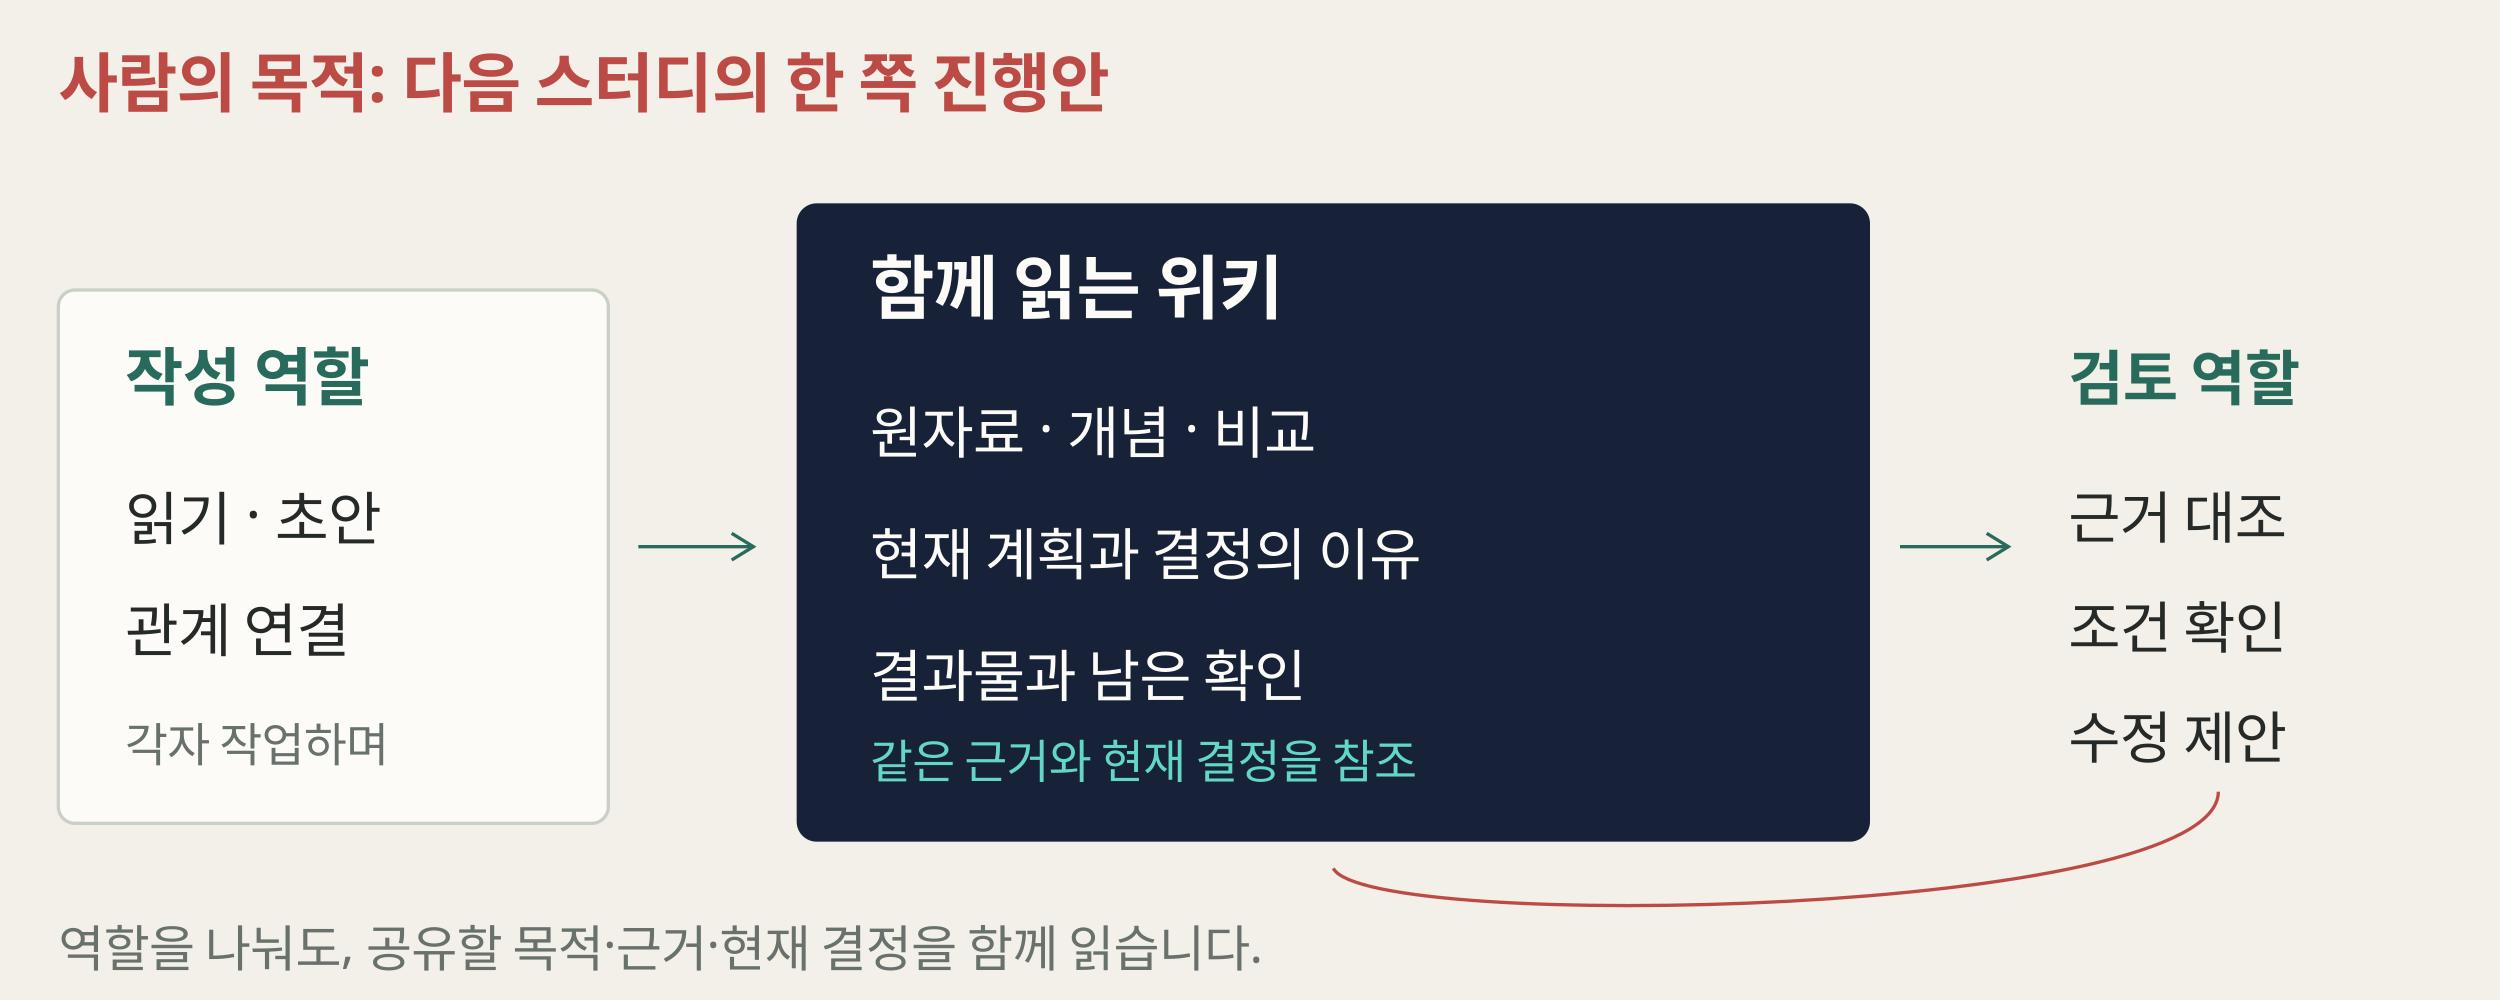
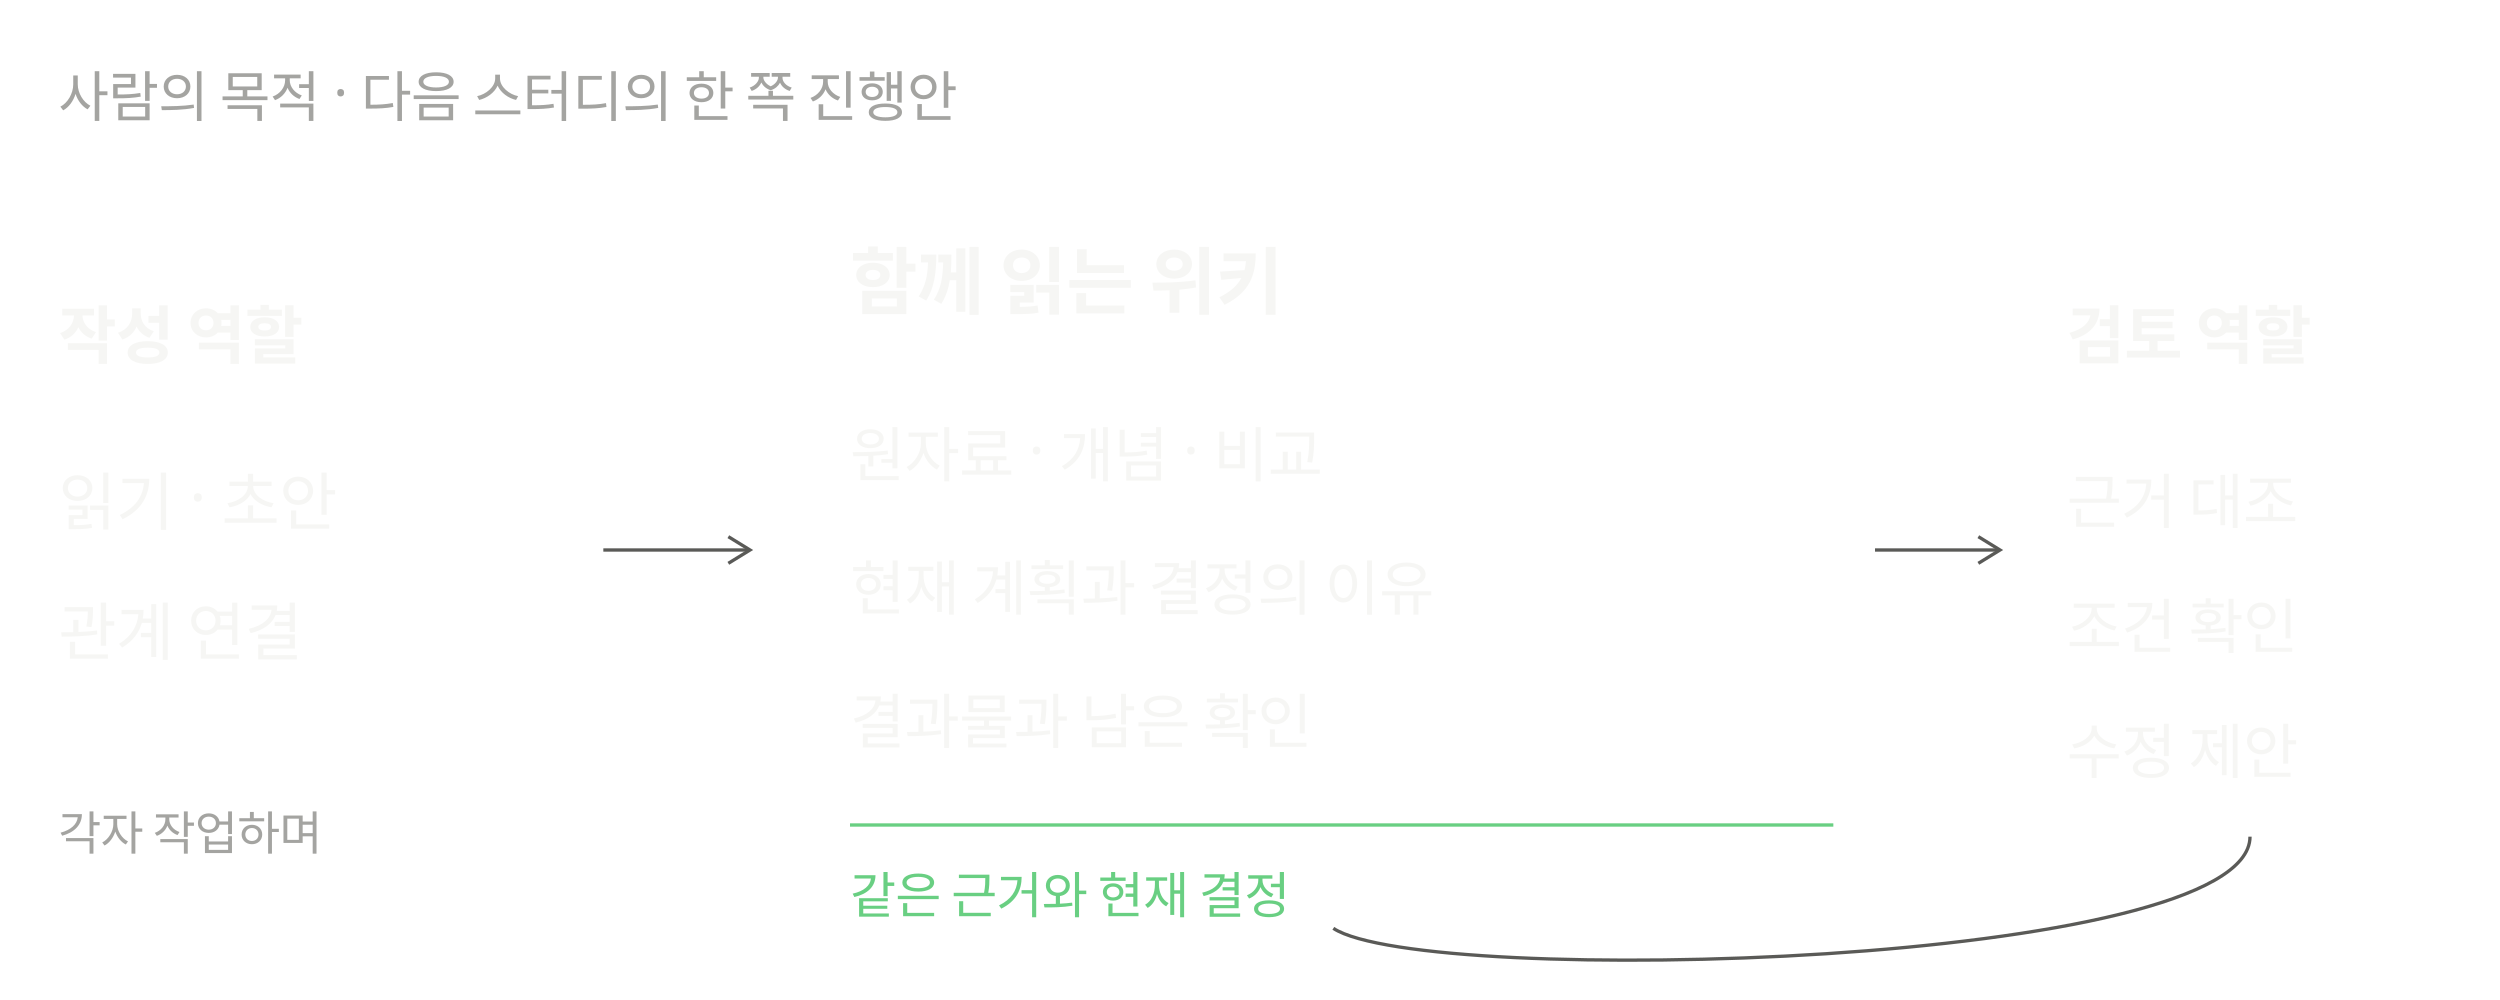
- <svg xmlns="http://www.w3.org/2000/svg" width="1500" height="600" viewBox="0 0 1500 600" role="img" aria-labelledby="title desc">
-   <rect width="1500" height="600" fill="#F2F0E8" />
+ <svg xmlns="http://www.w3.org/2000/svg" width="1500" height="600" viewBox="0 0 1500 600" style="background:#080808" role="img" aria-labelledby="title desc">
  <g font-family="'Noto Sans KR','Malgun Gothic','Apple SD Gothic Neo',sans-serif" letter-spacing="-.4">
-     <text x="35" y="64" font-size="39" fill="#BD4B45" font-weight="600" text-anchor="start">사람의 목적: 다음 스터디의 한 쪽 진행안</text>
-     <rect x="35" y="174" width="330" height="320" rx="10" fill="#FCFBF7" stroke="#CBD0C6" stroke-width="2" />
-     <text x="75" y="240" font-size="38" fill="#286A5B" font-weight="600" text-anchor="start">작성 역할</text>
-     <text x="75" y="324" font-size="35" fill="#252A28" font-weight="400" text-anchor="start">읽기 · 초안</text>
-     <text x="75" y="391" font-size="35" fill="#252A28" font-weight="400" text-anchor="start">관계 연결</text>
-     <text x="75" y="457" font-size="28" fill="#68716B" font-weight="400" text-anchor="start">각자 작업하며</text>
-     <path d="M383 328L452 328" fill="none" stroke="#286A5B" stroke-width="2" />
-     <path d="M439 320L452 328L439 336" fill="none" stroke="#286A5B" stroke-width="2" />
-     <rect x="478" y="122" width="644" height="383" rx="12" fill="#172238" />
-     <text x="522" y="188" font-size="42" fill="#FCFBF7" font-weight="600" text-anchor="start">함께 읽는 위키</text>
-     <text x="522" y="272" font-size="34" fill="#FCFBF7" font-weight="400" text-anchor="start">원자료 · 개념 · 비교</text>
-     <text x="522" y="345" font-size="34" fill="#FCFBF7" font-weight="400" text-anchor="start">현재 계획과 결정의 이유</text>
-     <text x="522" y="418" font-size="34" fill="#FCFBF7" font-weight="400" text-anchor="start">결과물과 남은 확인</text>
-     <text x="522" y="467" font-size="28" fill="#63D7C5" font-weight="400" text-anchor="start">같은 근거와 현재 결정을 참조</text>
-     <path d="M1140 328L1205 328" fill="none" stroke="#286A5B" stroke-width="2" />
-     <path d="M1192 320L1205 328L1192 336" fill="none" stroke="#286A5B" stroke-width="2" />
-     <text x="1241" y="240" font-size="36" fill="#286A5B" font-weight="600" text-anchor="start">검토 역할</text>
-     <text x="1241" y="323" font-size="34" fill="#252A28" font-weight="400" text-anchor="start">근거 대조</text>
-     <text x="1241" y="389" font-size="34" fill="#252A28" font-weight="400" text-anchor="start">조건 확인</text>
-     <text x="1241" y="455" font-size="34" fill="#252A28" font-weight="400" text-anchor="start">수정 제안</text>
-     <path d="M1331 475C1331 550 820 560 800 521" fill="none" stroke="#BD4B45" stroke-width="2" />
-     <text x="35" y="580" font-size="30" fill="#68716B" font-weight="400" text-anchor="start">역할을 나눠도, 공유할 목적·근거·현재 결정을 함께 읽습니다.</text>
+     <text x="35" y="70" font-size="33" fill="#A4A4A1" font-weight="400" text-anchor="start">사람의 목적 · 다음 스터디의 한 쪽 진행안</text>
+     <text x="35" y="215" font-size="38" fill="#F6F6F4" font-weight="550" text-anchor="start">작성 역할</text>
+     <text x="35" y="315" font-size="38" fill="#F6F6F4" font-weight="400" text-anchor="start">읽기 · 초안</text>
+     <text x="35" y="393" font-size="38" fill="#F6F6F4" font-weight="400" text-anchor="start">관계 연결</text>
+     <text x="35" y="510" font-size="28" fill="#A4A4A1" font-weight="400" text-anchor="start">각자 작업하며</text>
+     <path d="M362 330L450 330" fill="none" stroke="#5A5A57" stroke-width="2" />
+     <path d="M437 322L450 330L437 338" fill="none" stroke="#5A5A57" stroke-width="2" />
+     <text x="510" y="185" font-size="44" fill="#F6F6F4" font-weight="550" text-anchor="start">함께 읽는 위키</text>
+     <text x="510" y="286" font-size="36" fill="#F6F6F4" font-weight="400" text-anchor="start">원자료 · 개념 · 비교</text>
+     <text x="510" y="366" font-size="36" fill="#F6F6F4" font-weight="400" text-anchor="start">현재 계획과 결정의 이유</text>
+     <text x="510" y="446" font-size="36" fill="#F6F6F4" font-weight="400" text-anchor="start">결과물과 남은 확인</text>
+     <path d="M510 495L1100 495" fill="none" stroke="#69CF82" stroke-width="2" />
+     <text x="510" y="548" font-size="30" fill="#69CF82" font-weight="400" text-anchor="start">같은 근거와 현재 결정</text>
+     <path d="M1125 330L1200 330" fill="none" stroke="#5A5A57" stroke-width="2" />
+     <path d="M1187 322L1200 330L1187 338" fill="none" stroke="#5A5A57" stroke-width="2" />
+     <text x="1240" y="215" font-size="38" fill="#F6F6F4" font-weight="550" text-anchor="start">검토 역할</text>
+     <text x="1240" y="314" font-size="36" fill="#F6F6F4" font-weight="400" text-anchor="start">근거 대조</text>
+     <text x="1240" y="389" font-size="36" fill="#F6F6F4" font-weight="400" text-anchor="start">조건 확인</text>
+     <text x="1240" y="464" font-size="36" fill="#F6F6F4" font-weight="400" text-anchor="start">수정 제안</text>
+     <path d="M1350 502C1350 580 855 593 800 557" fill="none" stroke="#5A5A57" stroke-width="2" />
  </g>
</svg>
